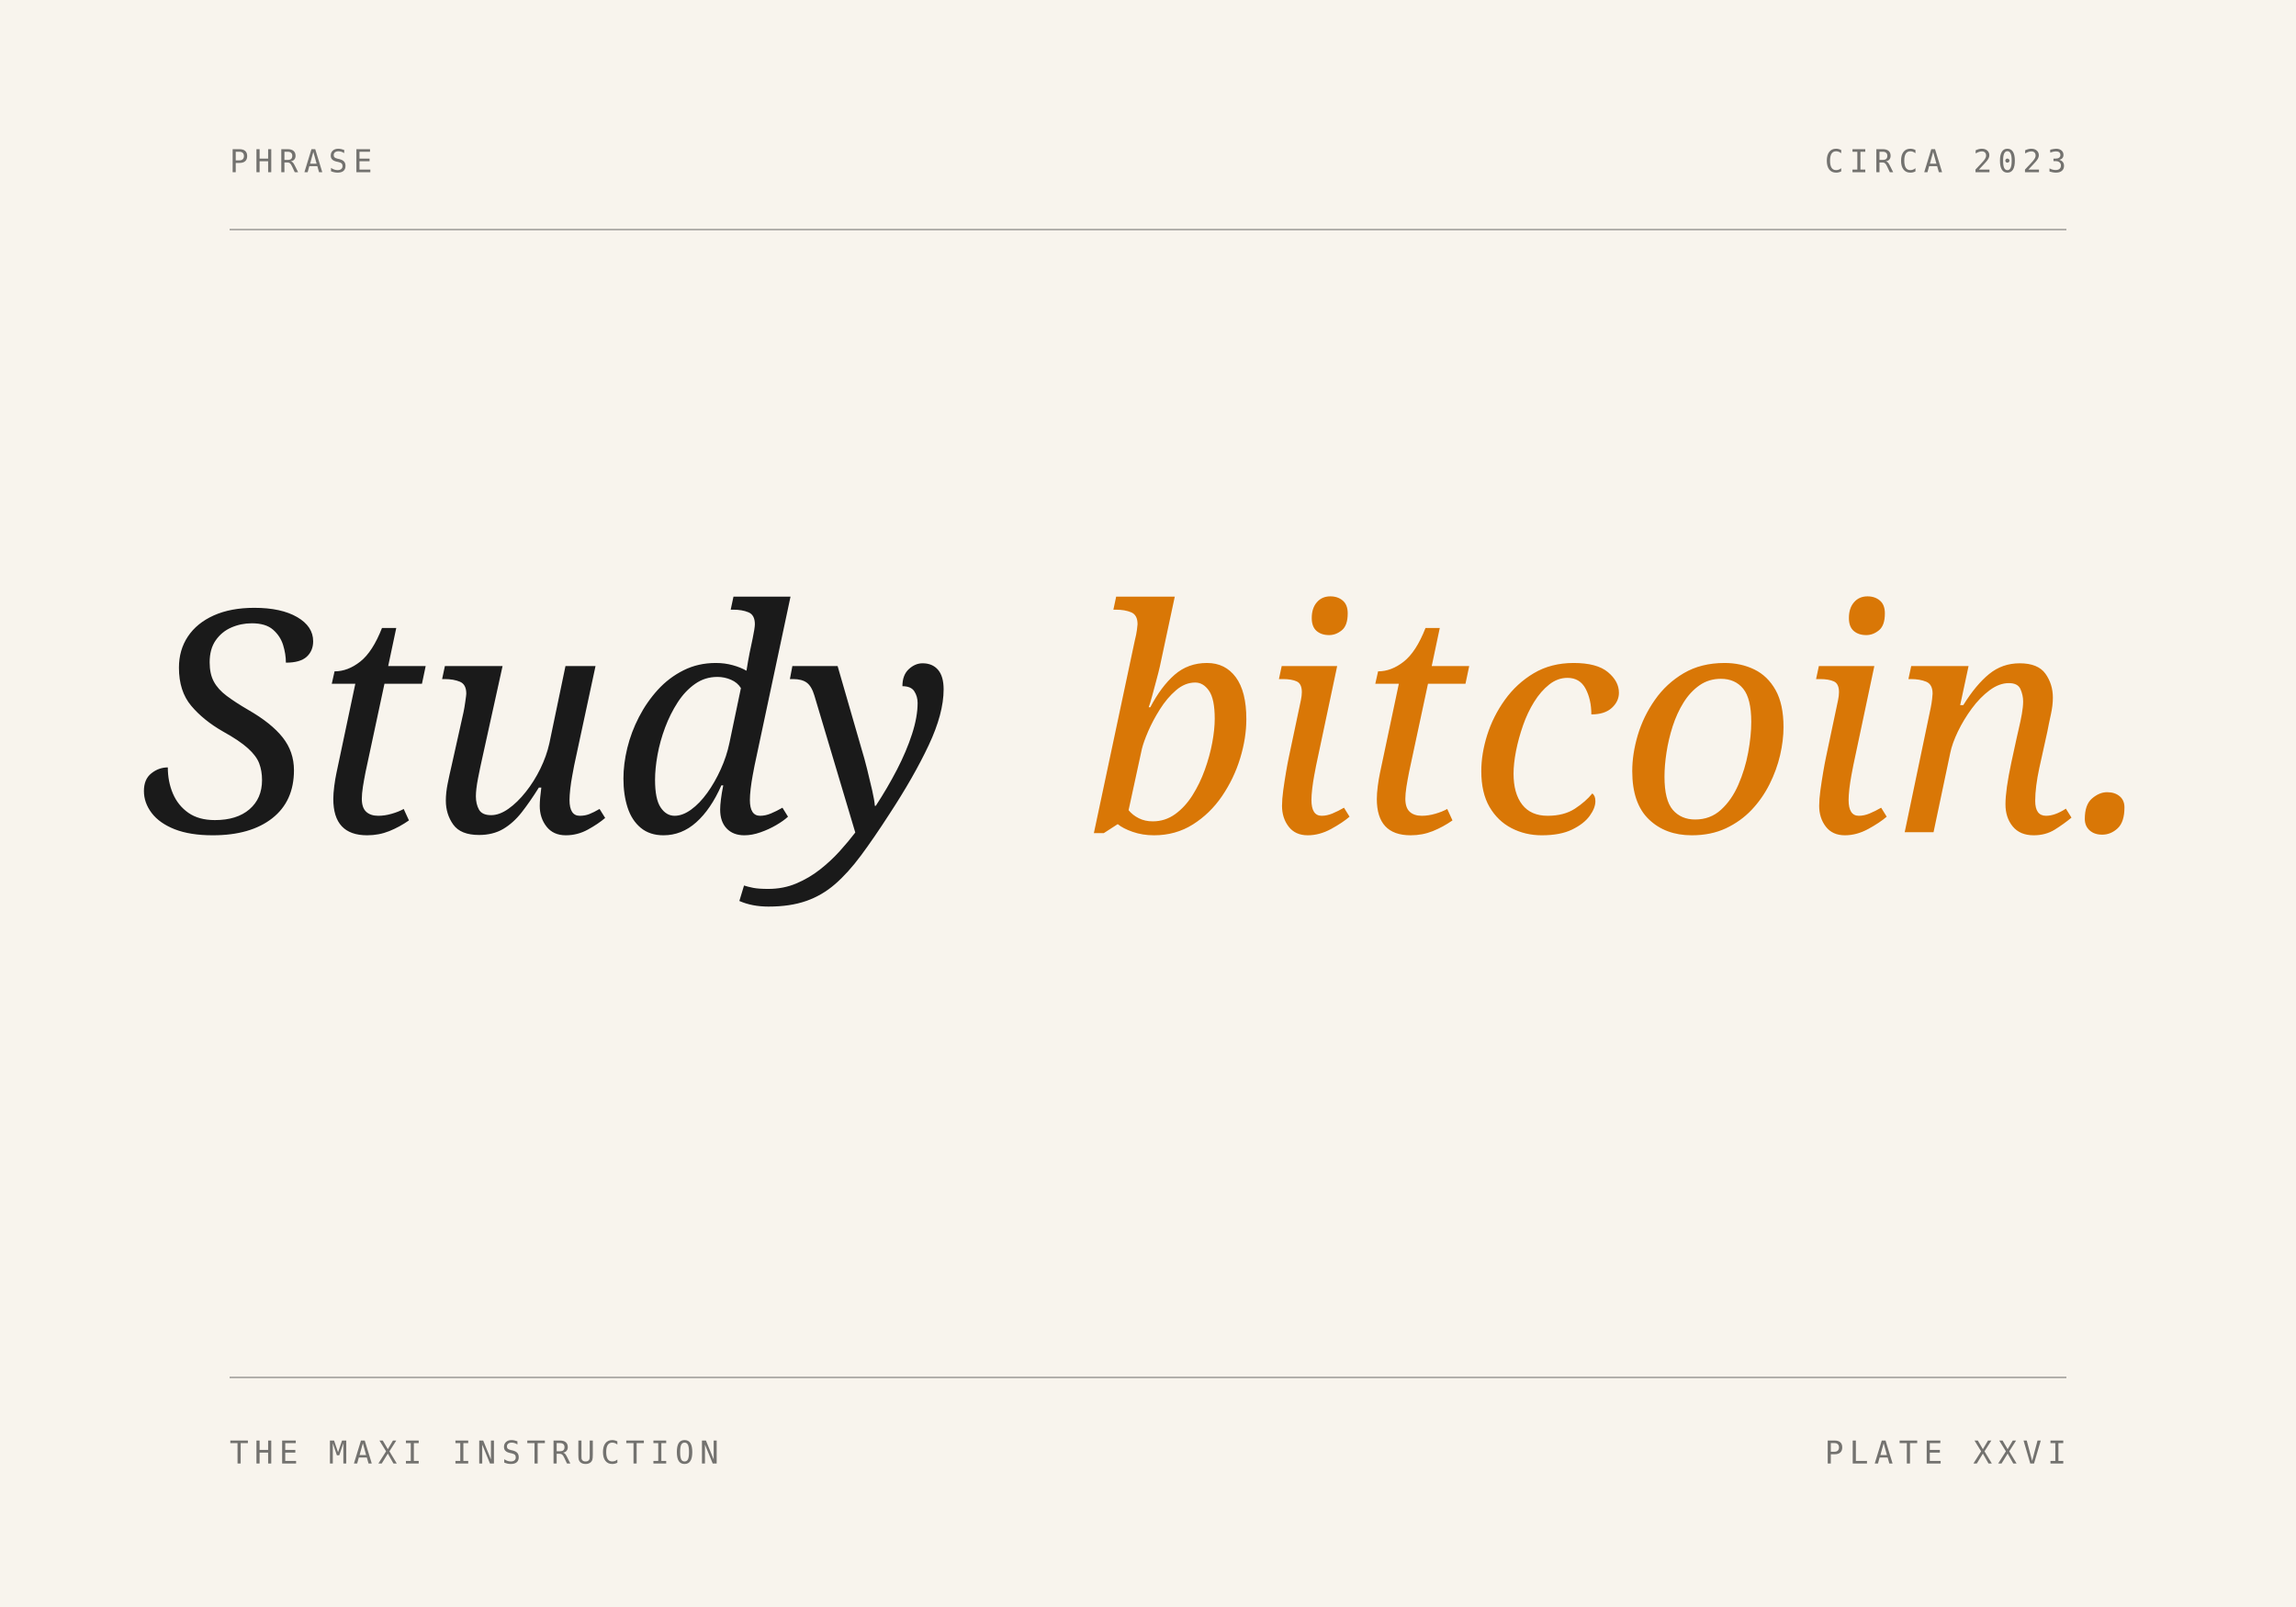
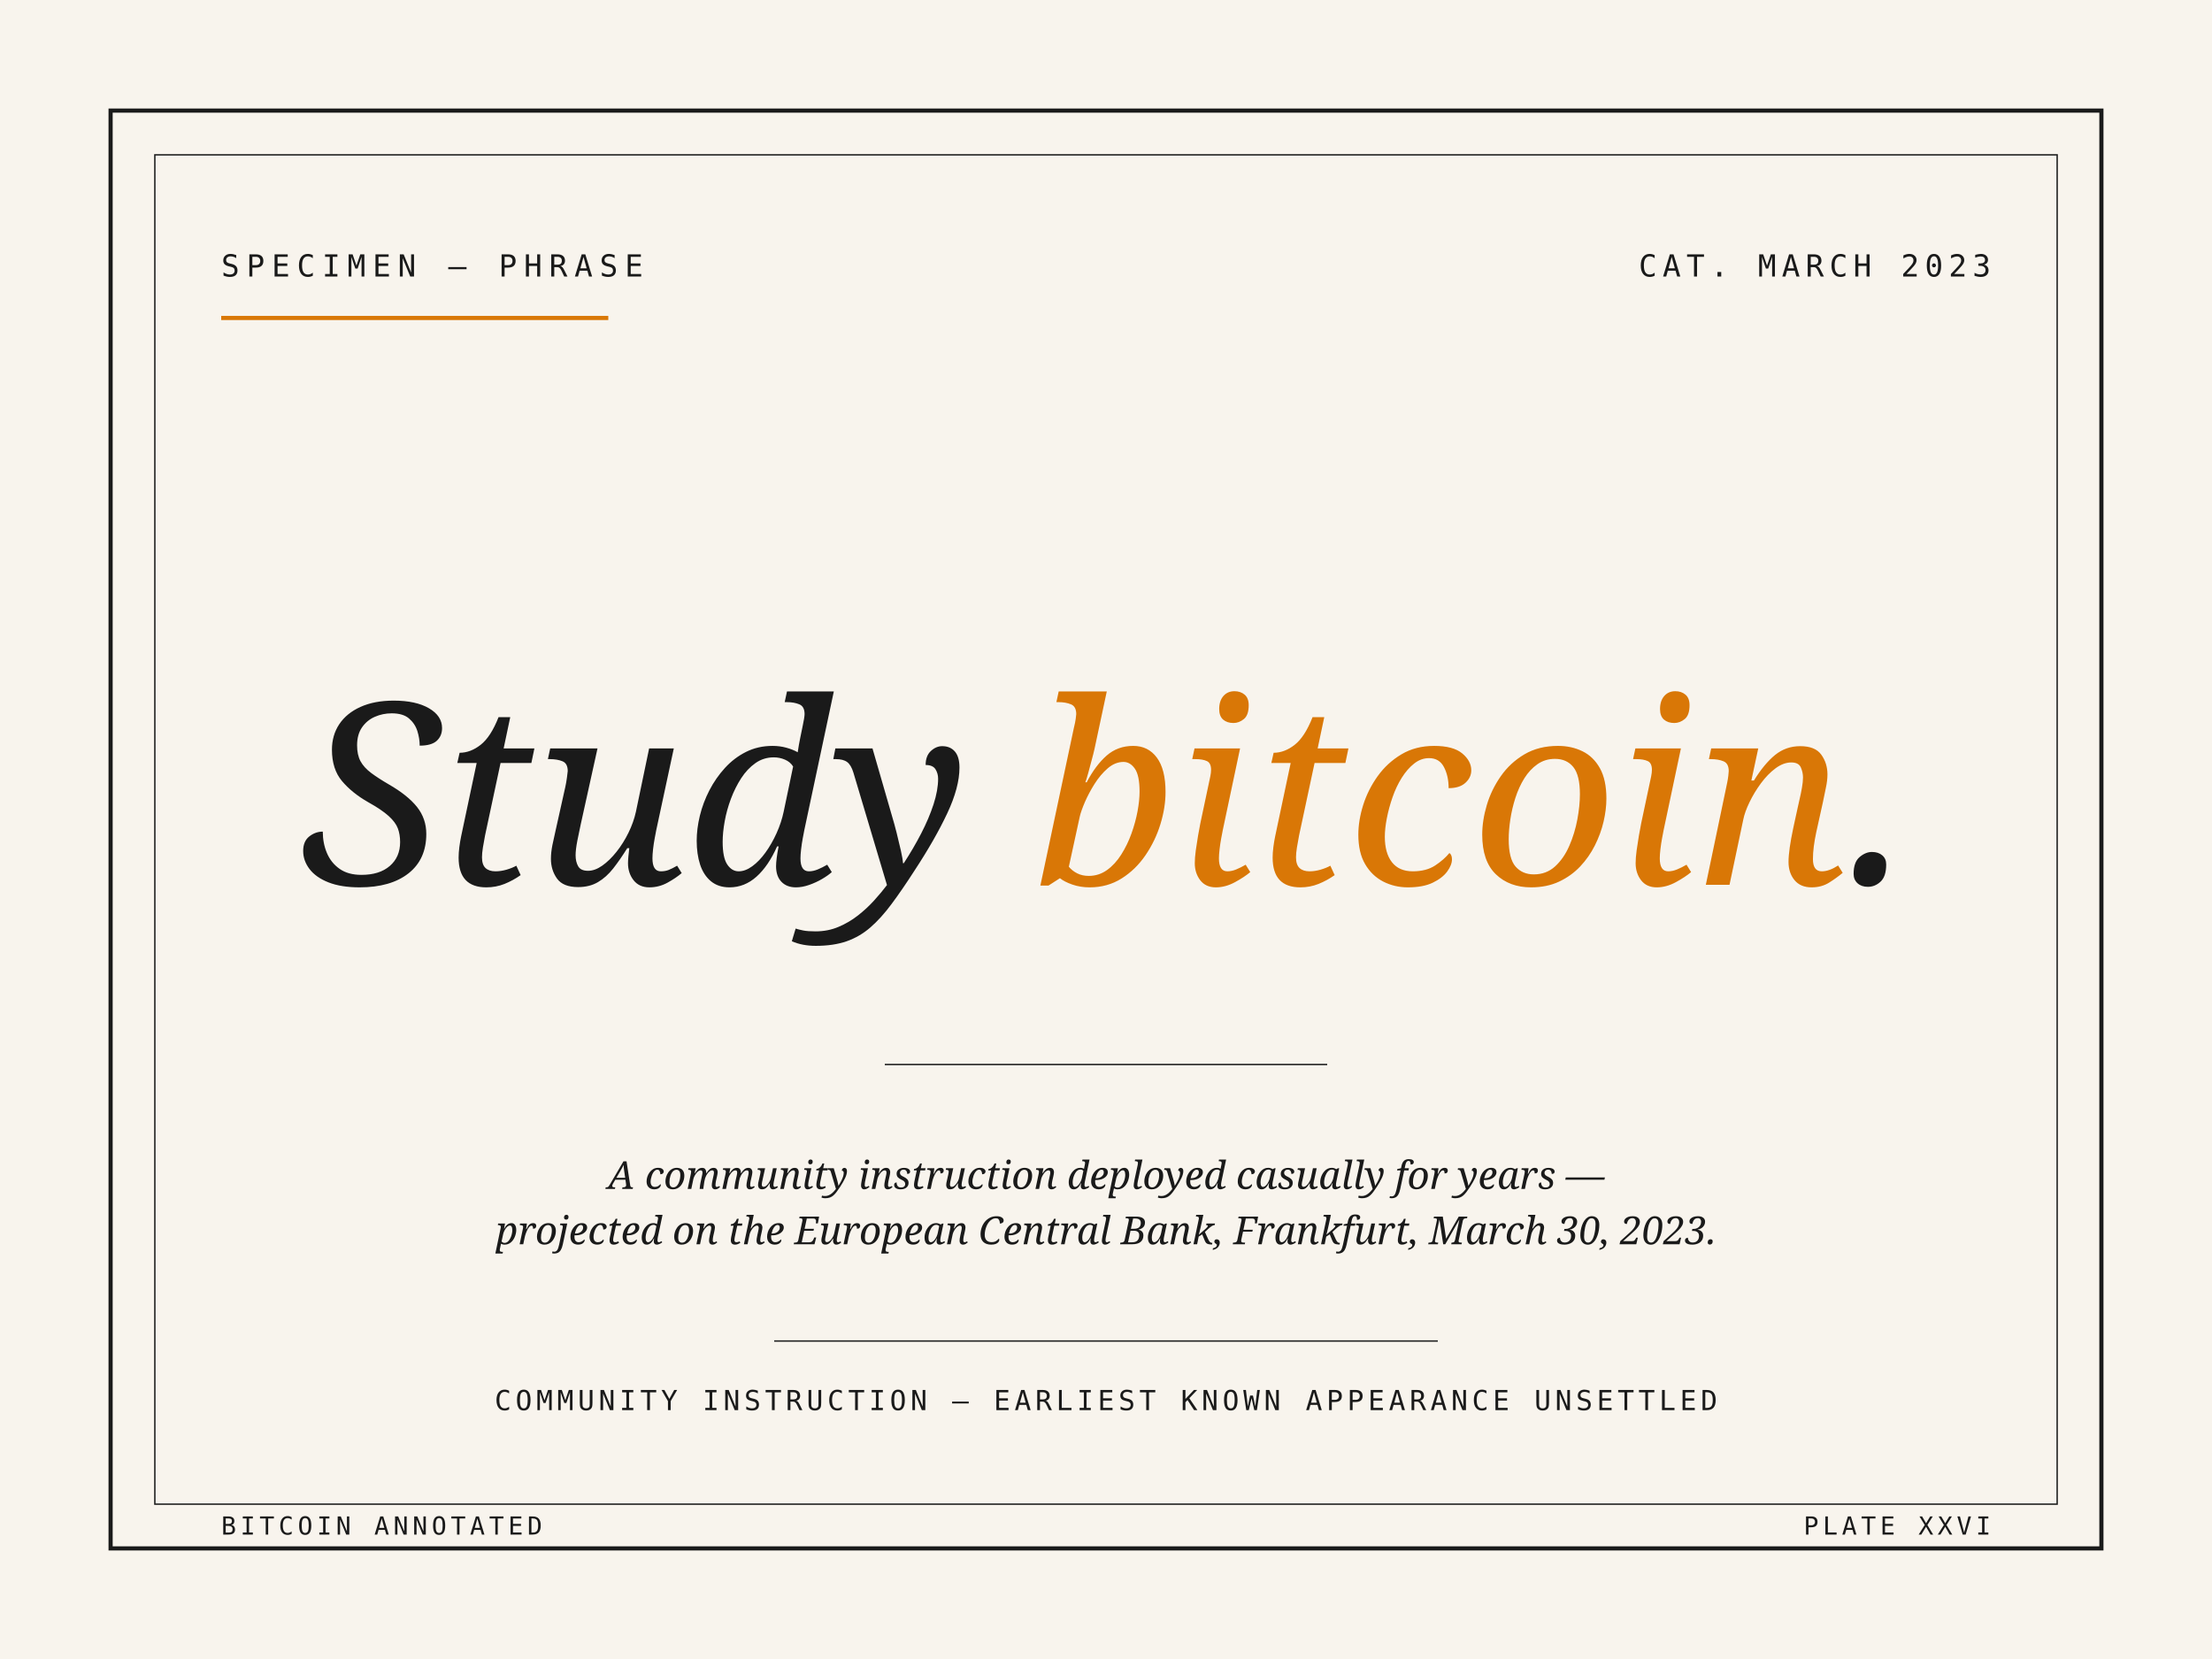
- <svg xmlns="http://www.w3.org/2000/svg" viewBox="0 0 800 560">
-   <rect width="800" height="560" fill="#f8f4ed" />
-   <line x1="80" y1="80" x2="720" y2="80" stroke="#1a1a1a" stroke-width="0.5" opacity="0.4" />
-   <line x1="80" y1="480" x2="720" y2="480" stroke="#1a1a1a" stroke-width="0.5" opacity="0.4" />
-   <text x="80" y="60" font-family="JetBrains Mono, monospace" font-size="11" fill="#1a1a1a" letter-spacing="2" opacity="0.6">PHRASE</text>
-   <text x="720" y="60" font-family="JetBrains Mono, monospace" font-size="11" fill="#1a1a1a" letter-spacing="2" opacity="0.6" text-anchor="end">CIRCA 2023</text>
-   <text x="400" y="290" font-family="EB Garamond, Garamond, serif" font-style="italic" font-size="108" fill="#1a1a1a" text-anchor="middle">
-     <tspan>Study</tspan>
-     <tspan fill="#d97706" dx="18">bitcoin.</tspan>
-   </text>
-   <text x="80" y="510" font-family="JetBrains Mono, monospace" font-size="11" fill="#1a1a1a" letter-spacing="2" opacity="0.6">THE MAXI INSTRUCTION</text>
-   <text x="720" y="510" font-family="JetBrains Mono, monospace" font-size="11" fill="#1a1a1a" letter-spacing="2" opacity="0.6" text-anchor="end">PLATE XXVI</text>
+ <svg xmlns="http://www.w3.org/2000/svg" viewBox="0 0 800 600" width="800" height="600">
+   <rect width="800" height="600" fill="#f8f4ed" />
+   <rect x="40" y="40" width="720" height="520" fill="none" stroke="#1a1a1a" stroke-width="1.5" />
+   <rect x="56" y="56" width="688" height="488" fill="none" stroke="#1a1a1a" stroke-width="0.5" />
+   <text x="80" y="100" font-family="JetBrains Mono, monospace" font-size="11" fill="#1a1a1a" letter-spacing="2.5">SPECIMEN — PHRASE</text>
+   <line x1="80" y1="115" x2="220" y2="115" stroke="#d97706" stroke-width="1.5" />
+   <text x="720" y="100" font-family="JetBrains Mono, monospace" font-size="11" fill="#1a1a1a" letter-spacing="2" text-anchor="end">CAT. MARCH 2023</text>
+   <text x="400" y="320" font-family="EB Garamond, Garamond, serif" font-style="italic" font-size="92" fill="#1a1a1a" text-anchor="middle" font-weight="500">Study <tspan fill="#d97706">bitcoin</tspan>.</text>
+   <line x1="320" y1="385" x2="480" y2="385" stroke="#1a1a1a" stroke-width="0.5" />
+   <text x="400" y="430" font-family="EB Garamond, Garamond, serif" font-style="italic" font-size="14" fill="#1a1a1a" text-anchor="middle">A community instruction deployed casually for years —</text>
+   <text x="400" y="450" font-family="EB Garamond, Garamond, serif" font-style="italic" font-size="14" fill="#1a1a1a" text-anchor="middle">projected on the European Central Bank, Frankfurt, March 30, 2023.</text>
+   <line x1="280" y1="485" x2="520" y2="485" stroke="#1a1a1a" stroke-width="0.5" />
+   <text x="400" y="510" font-family="JetBrains Mono, monospace" font-size="10" fill="#1a1a1a" letter-spacing="1.5" text-anchor="middle">COMMUNITY INSTRUCTION — EARLIEST KNOWN APPEARANCE UNSETTLED</text>
+   <text x="80" y="555" font-family="JetBrains Mono, monospace" font-size="9" fill="#1a1a1a" letter-spacing="1.5">BITCOIN ANNOTATED</text>
+   <text x="720" y="555" font-family="JetBrains Mono, monospace" font-size="9" fill="#1a1a1a" letter-spacing="1.5" text-anchor="end">PLATE XXVI</text>
</svg>
